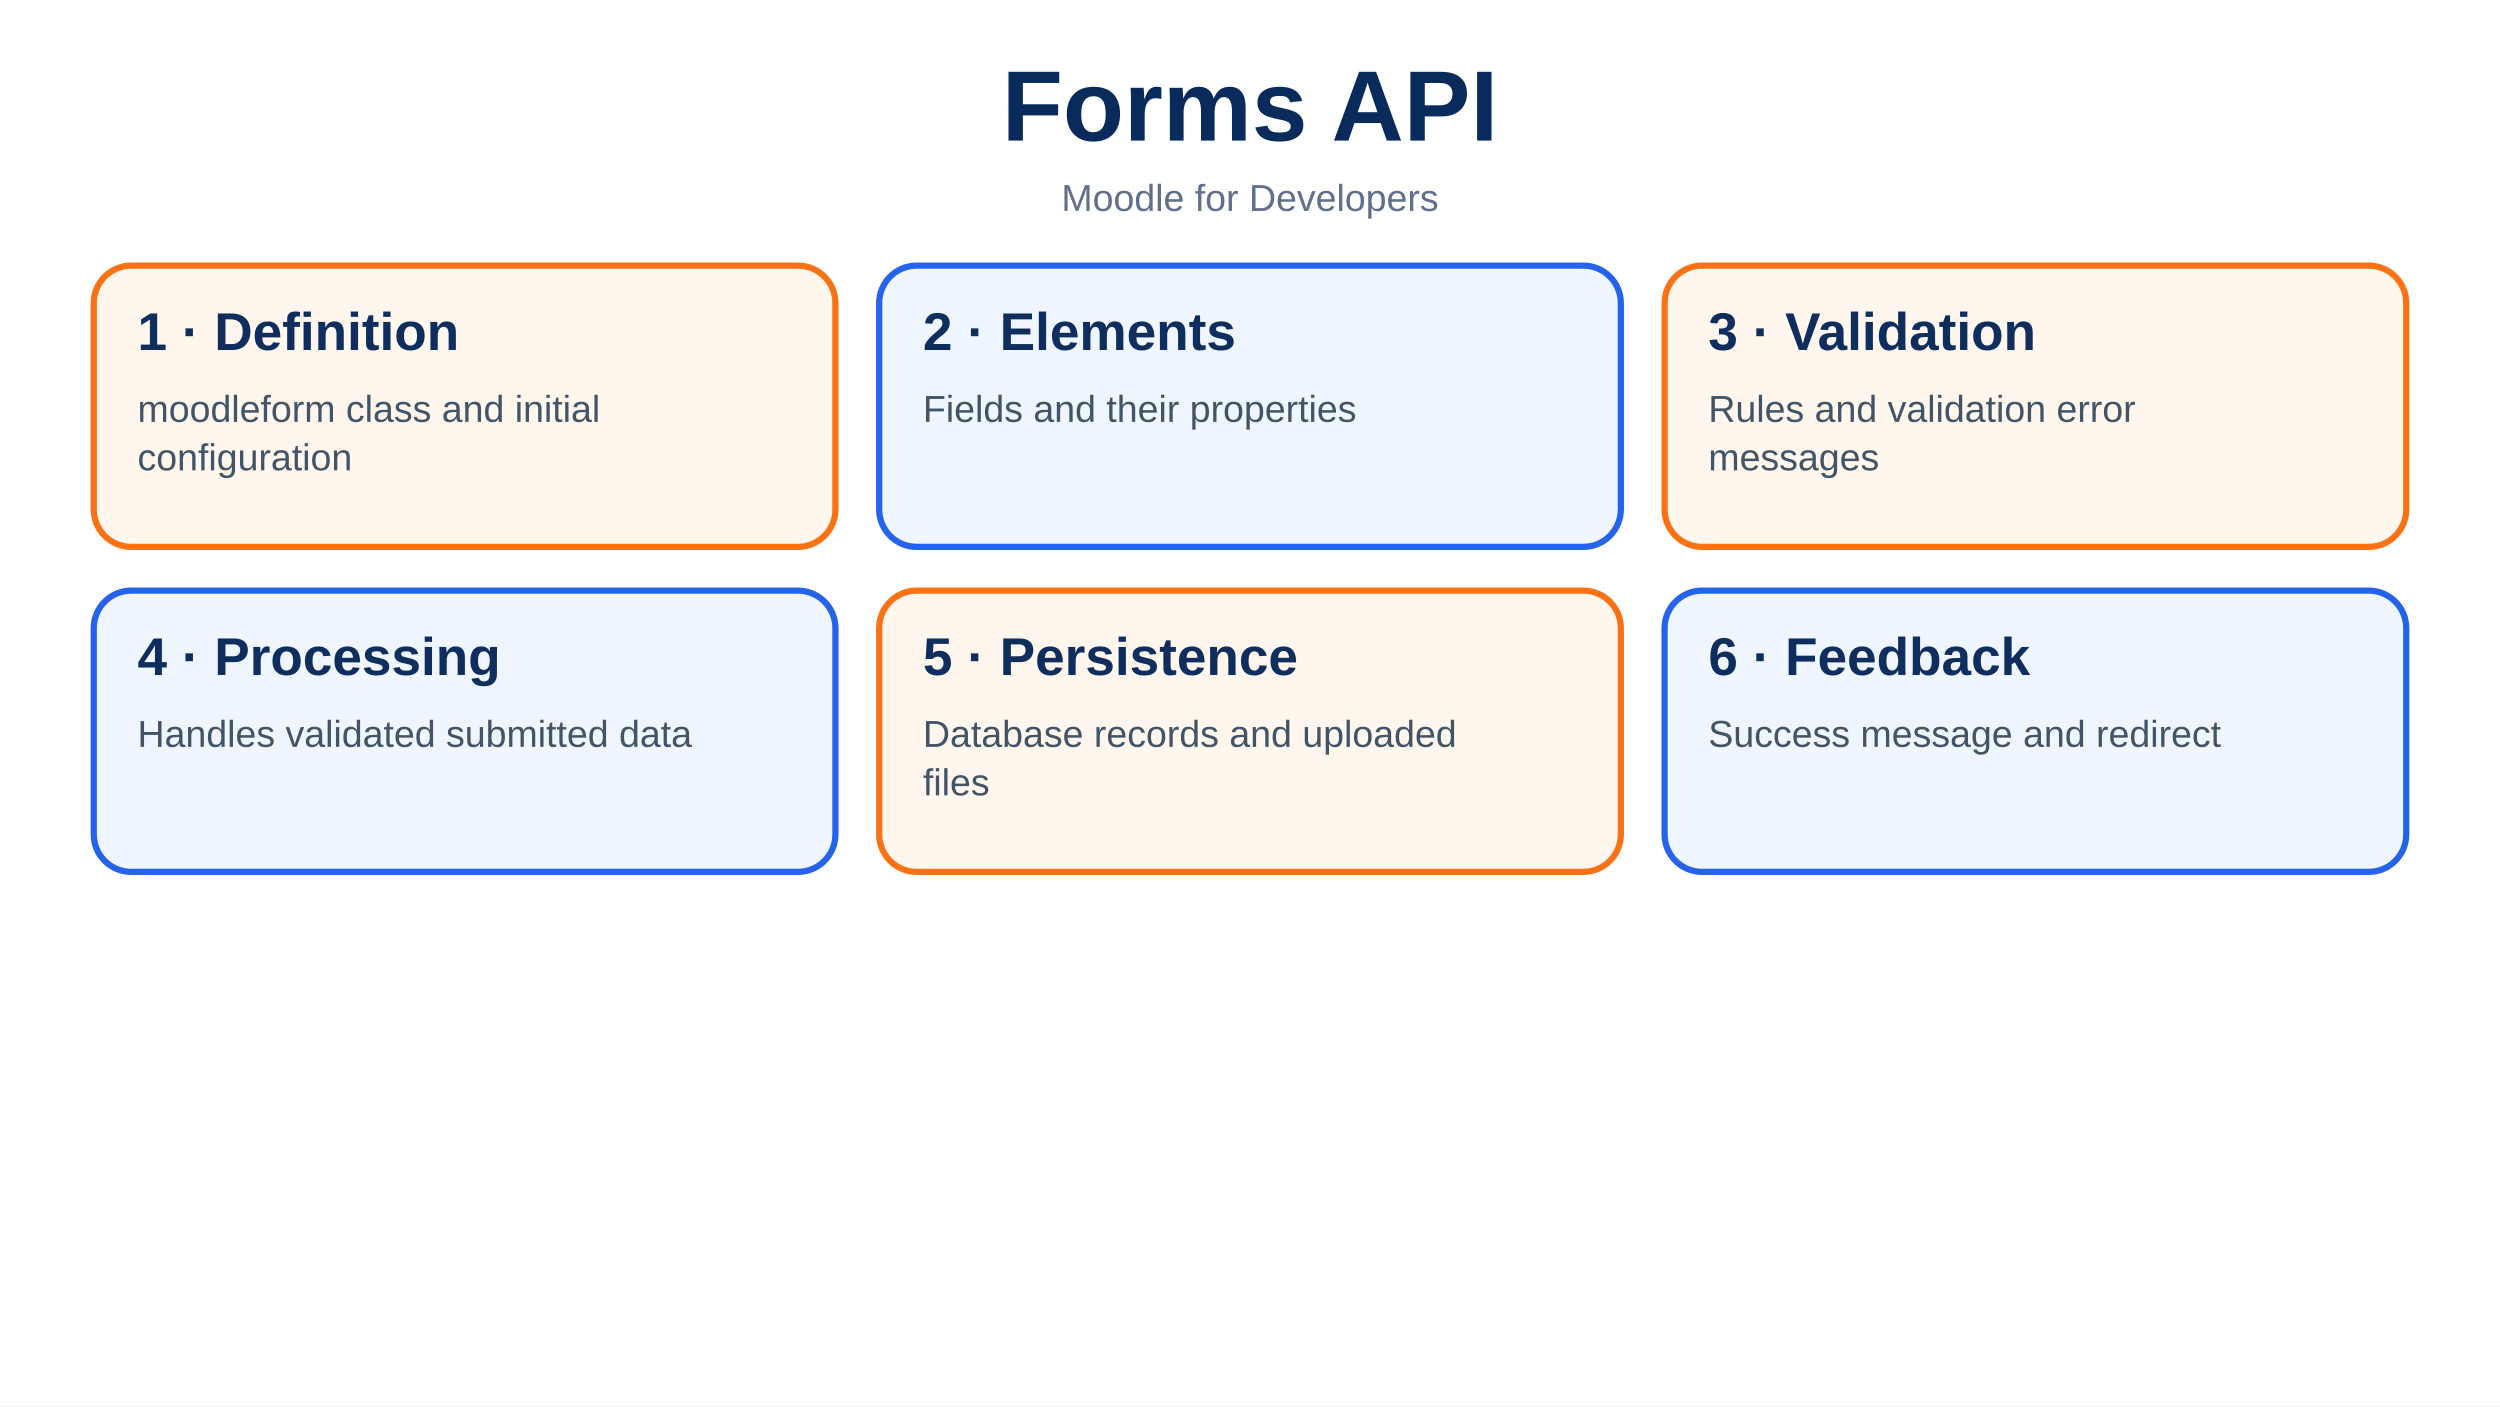
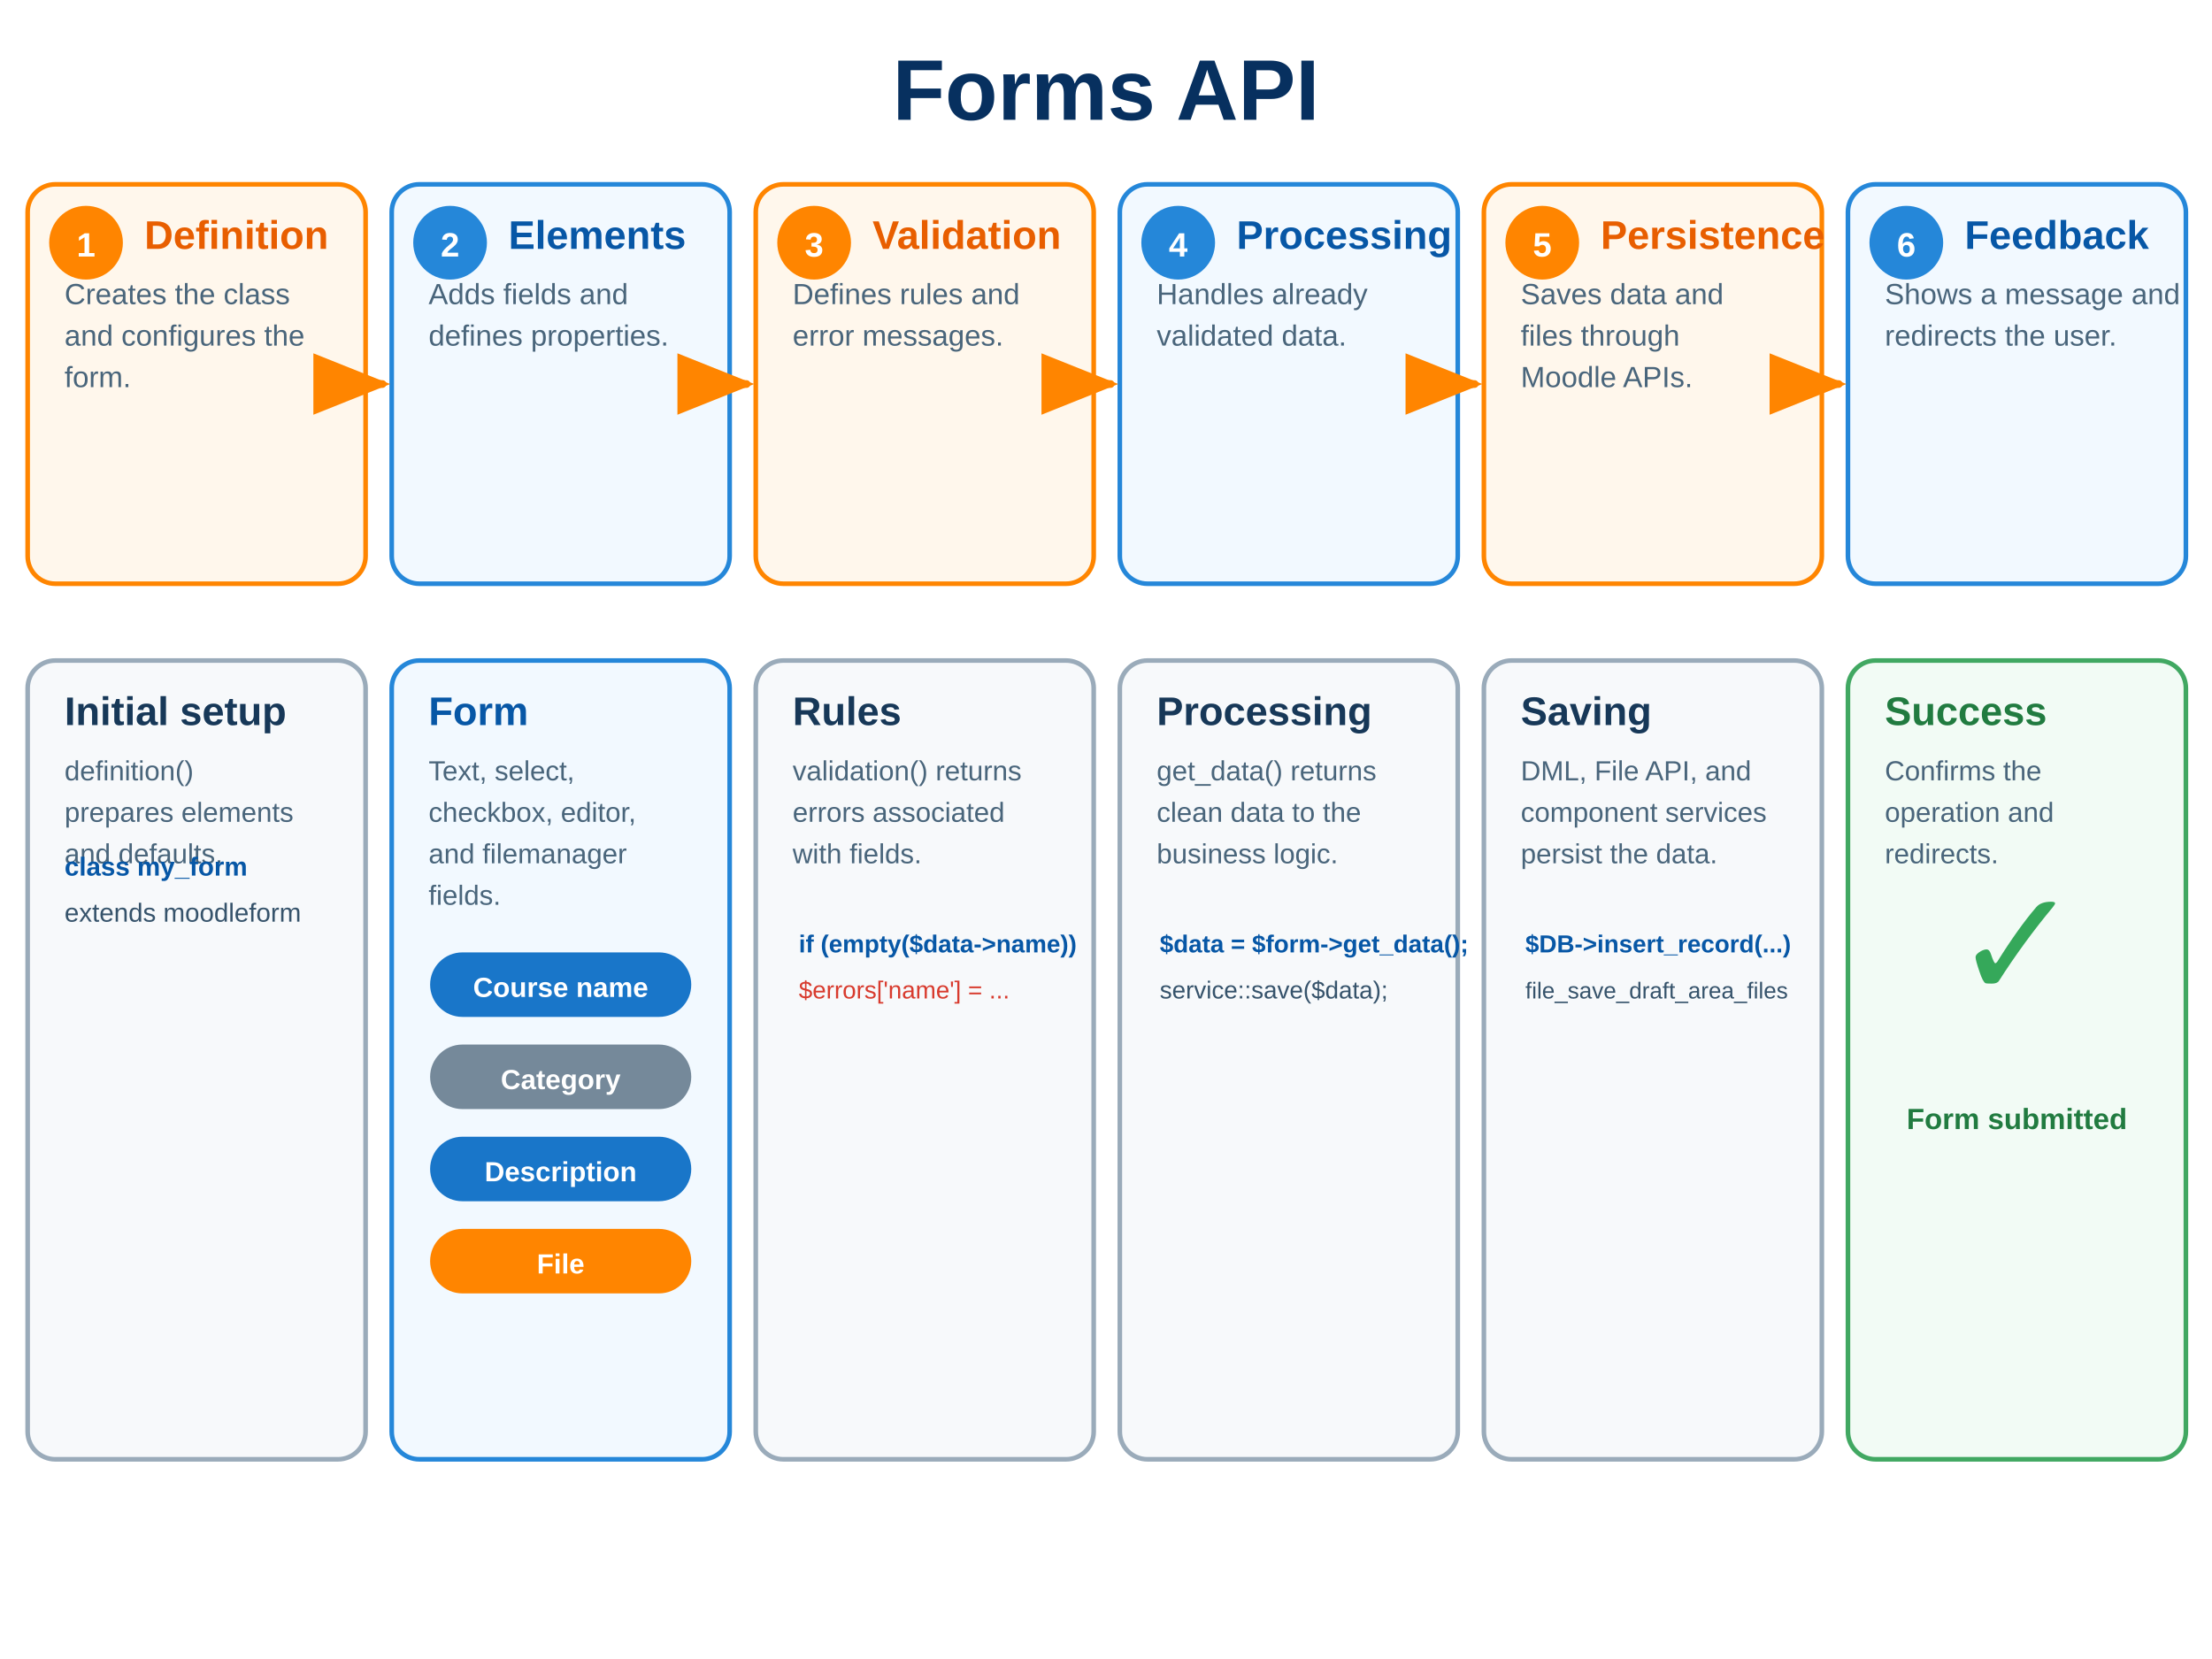
- <svg xmlns="http://www.w3.org/2000/svg" width="1600" height="900" viewBox="0 0 1600 900">
-   <rect width="100%" height="100%" fill="#fff" />
-   <text x="800" y="90" text-anchor="middle" font-family="Arial,sans-serif" font-size="64" font-weight="800" fill="#082b5c">Forms API</text>
-   <text x="800" y="135" text-anchor="middle" font-family="Arial,sans-serif" font-size="24" fill="#607089">Moodle for Developers</text>
-   <rect x="60" y="170" width="474.667" height="180" rx="24" fill="#fff7ed" stroke="#f97316" stroke-width="4" />
-   <text x="88" y="224" font-family="Arial,sans-serif" font-size="34" font-weight="700" fill="#0f2e5d">1 · Definition</text>
-   <text x="88" y="270" font-family="Arial,sans-serif" font-size="24" fill="#425466">moodleform class and initial</text>
-   <text x="88" y="301" font-family="Arial,sans-serif" font-size="24" fill="#425466">configuration</text>
-   <rect x="562.667" y="170" width="474.667" height="180" rx="24" fill="#eff6ff" stroke="#2563eb" stroke-width="4" />
-   <text x="590.667" y="224" font-family="Arial,sans-serif" font-size="34" font-weight="700" fill="#0f2e5d">2 · Elements</text>
-   <text x="590.667" y="270" font-family="Arial,sans-serif" font-size="24" fill="#425466">Fields and their properties</text>
-   <rect x="1065.333" y="170" width="474.667" height="180" rx="24" fill="#fff7ed" stroke="#f97316" stroke-width="4" />
-   <text x="1093.333" y="224" font-family="Arial,sans-serif" font-size="34" font-weight="700" fill="#0f2e5d">3 · Validation</text>
-   <text x="1093.333" y="270" font-family="Arial,sans-serif" font-size="24" fill="#425466">Rules and validation error</text>
-   <text x="1093.333" y="301" font-family="Arial,sans-serif" font-size="24" fill="#425466">messages</text>
-   <rect x="60" y="378" width="474.667" height="180" rx="24" fill="#eff6ff" stroke="#2563eb" stroke-width="4" />
-   <text x="88" y="432" font-family="Arial,sans-serif" font-size="34" font-weight="700" fill="#0f2e5d">4 · Processing</text>
-   <text x="88" y="478" font-family="Arial,sans-serif" font-size="24" fill="#425466">Handles validated submitted data</text>
-   <rect x="562.667" y="378" width="474.667" height="180" rx="24" fill="#fff7ed" stroke="#f97316" stroke-width="4" />
-   <text x="590.667" y="432" font-family="Arial,sans-serif" font-size="34" font-weight="700" fill="#0f2e5d">5 · Persistence</text>
-   <text x="590.667" y="478" font-family="Arial,sans-serif" font-size="24" fill="#425466">Database records and uploaded</text>
-   <text x="590.667" y="509" font-family="Arial,sans-serif" font-size="24" fill="#425466">files</text>
-   <rect x="1065.333" y="378" width="474.667" height="180" rx="24" fill="#eff6ff" stroke="#2563eb" stroke-width="4" />
-   <text x="1093.333" y="432" font-family="Arial,sans-serif" font-size="34" font-weight="700" fill="#0f2e5d">6 · Feedback</text>
-   <text x="1093.333" y="478" font-family="Arial,sans-serif" font-size="24" fill="#425466">Success message and redirect</text>
+ <svg xmlns="http://www.w3.org/2000/svg" width="1440" height="1080" viewBox="0 0 1440 1080">
+   <defs>
+     <marker id="arrow" markerWidth="12" markerHeight="12" refX="9" refY="4" orient="auto" markerUnits="strokeWidth">
+       <path d="M0,0 L0,8 L10,4 z" fill="context-stroke" />
+     </marker>
+     <linearGradient id="core" x1="0" y1="0" x2="1" y2="1">
+       <stop offset="0" stop-color="#fff8ee" />
+       <stop offset="1" stop-color="#ffe4bd" />
+     </linearGradient>
+   </defs>
+   <rect width="1440" height="1080" fill="#fff" />
+   <text x="720" y="78" font-family="Arial,Helvetica,sans-serif" font-size="56" font-weight="800" fill="#07305f" text-anchor="middle">Forms API</text>
+   <g>
+     <rect x="18" y="120" width="220" height="260" rx="18" fill="#fff7ec" stroke="#ff8500" stroke-width="3" />
+     <circle cx="56" cy="158" r="24" fill="#ff8500" />
+     <text x="56" y="167" font-family="Arial,Helvetica,sans-serif" font-size="22" font-weight="700" fill="#fff" text-anchor="middle">1</text>
+     <text x="94" y="162" font-family="Arial,Helvetica,sans-serif" font-size="26" font-weight="700" fill="#e85e00" text-anchor="start">Definition</text>
+     <text x="42" y="198" font-family="Arial,Helvetica,sans-serif" font-size="19" font-weight="400" fill="#49657b" text-anchor="start">Creates the class</text>
+     <text x="42" y="225" font-family="Arial,Helvetica,sans-serif" font-size="19" font-weight="400" fill="#49657b" text-anchor="start">and configures the</text>
+     <text x="42" y="252" font-family="Arial,Helvetica,sans-serif" font-size="19" font-weight="400" fill="#49657b" text-anchor="start">form.</text>
+   </g>
+   <g>
+     <rect x="255" y="120" width="220" height="260" rx="18" fill="#f2f9ff" stroke="#2587d9" stroke-width="3" />
+     <circle cx="293" cy="158" r="24" fill="#2587d9" />
+     <text x="293" y="167" font-family="Arial,Helvetica,sans-serif" font-size="22" font-weight="700" fill="#fff" text-anchor="middle">2</text>
+     <text x="331" y="162" font-family="Arial,Helvetica,sans-serif" font-size="26" font-weight="700" fill="#0757a6" text-anchor="start">Elements</text>
+     <text x="279" y="198" font-family="Arial,Helvetica,sans-serif" font-size="19" font-weight="400" fill="#49657b" text-anchor="start">Adds fields and</text>
+     <text x="279" y="225" font-family="Arial,Helvetica,sans-serif" font-size="19" font-weight="400" fill="#49657b" text-anchor="start">defines properties.</text>
+   </g>
+   <g>
+     <rect x="492" y="120" width="220" height="260" rx="18" fill="#fff7ec" stroke="#ff8500" stroke-width="3" />
+     <circle cx="530" cy="158" r="24" fill="#ff8500" />
+     <text x="530" y="167" font-family="Arial,Helvetica,sans-serif" font-size="22" font-weight="700" fill="#fff" text-anchor="middle">3</text>
+     <text x="568" y="162" font-family="Arial,Helvetica,sans-serif" font-size="26" font-weight="700" fill="#e85e00" text-anchor="start">Validation</text>
+     <text x="516" y="198" font-family="Arial,Helvetica,sans-serif" font-size="19" font-weight="400" fill="#49657b" text-anchor="start">Defines rules and</text>
+     <text x="516" y="225" font-family="Arial,Helvetica,sans-serif" font-size="19" font-weight="400" fill="#49657b" text-anchor="start">error messages.</text>
+   </g>
+   <g>
+     <rect x="729" y="120" width="220" height="260" rx="18" fill="#f2f9ff" stroke="#2587d9" stroke-width="3" />
+     <circle cx="767" cy="158" r="24" fill="#2587d9" />
+     <text x="767" y="167" font-family="Arial,Helvetica,sans-serif" font-size="22" font-weight="700" fill="#fff" text-anchor="middle">4</text>
+     <text x="805" y="162" font-family="Arial,Helvetica,sans-serif" font-size="26" font-weight="700" fill="#0757a6" text-anchor="start">Processing</text>
+     <text x="753" y="198" font-family="Arial,Helvetica,sans-serif" font-size="19" font-weight="400" fill="#49657b" text-anchor="start">Handles already</text>
+     <text x="753" y="225" font-family="Arial,Helvetica,sans-serif" font-size="19" font-weight="400" fill="#49657b" text-anchor="start">validated data.</text>
+   </g>
+   <g>
+     <rect x="966" y="120" width="220" height="260" rx="18" fill="#fff7ec" stroke="#ff8500" stroke-width="3" />
+     <circle cx="1004" cy="158" r="24" fill="#ff8500" />
+     <text x="1004" y="167" font-family="Arial,Helvetica,sans-serif" font-size="22" font-weight="700" fill="#fff" text-anchor="middle">5</text>
+     <text x="1042" y="162" font-family="Arial,Helvetica,sans-serif" font-size="26" font-weight="700" fill="#e85e00" text-anchor="start">Persistence</text>
+     <text x="990" y="198" font-family="Arial,Helvetica,sans-serif" font-size="19" font-weight="400" fill="#49657b" text-anchor="start">Saves data and</text>
+     <text x="990" y="225" font-family="Arial,Helvetica,sans-serif" font-size="19" font-weight="400" fill="#49657b" text-anchor="start">files through</text>
+     <text x="990" y="252" font-family="Arial,Helvetica,sans-serif" font-size="19" font-weight="400" fill="#49657b" text-anchor="start">Moodle APIs.</text>
+   </g>
+   <g>
+     <rect x="1203" y="120" width="220" height="260" rx="18" fill="#f2f9ff" stroke="#2587d9" stroke-width="3" />
+     <circle cx="1241" cy="158" r="24" fill="#2587d9" />
+     <text x="1241" y="167" font-family="Arial,Helvetica,sans-serif" font-size="22" font-weight="700" fill="#fff" text-anchor="middle">6</text>
+     <text x="1279" y="162" font-family="Arial,Helvetica,sans-serif" font-size="26" font-weight="700" fill="#0757a6" text-anchor="start">Feedback</text>
+     <text x="1227" y="198" font-family="Arial,Helvetica,sans-serif" font-size="19" font-weight="400" fill="#49657b" text-anchor="start">Shows a message and</text>
+     <text x="1227" y="225" font-family="Arial,Helvetica,sans-serif" font-size="19" font-weight="400" fill="#49657b" text-anchor="start">redirects the user.</text>
+   </g>
+   <path d="M 238 250 L 249 250" fill="none" stroke="#ff8500" stroke-width="5" stroke-linecap="round" marker-end="url(#arrow)" />
+   <path d="M 475 250 L 486 250" fill="none" stroke="#ff8500" stroke-width="5" stroke-linecap="round" marker-end="url(#arrow)" />
+   <path d="M 712 250 L 723 250" fill="none" stroke="#ff8500" stroke-width="5" stroke-linecap="round" marker-end="url(#arrow)" />
+   <path d="M 949 250 L 960 250" fill="none" stroke="#ff8500" stroke-width="5" stroke-linecap="round" marker-end="url(#arrow)" />
+   <path d="M 1186 250 L 1197 250" fill="none" stroke="#ff8500" stroke-width="5" stroke-linecap="round" marker-end="url(#arrow)" />
+   <g>
+     <rect x="18" y="430" width="220" height="520" rx="18" fill="#f7f9fb" stroke="#9aabba" stroke-width="3" />
+     <text x="42" y="472" font-family="Arial,Helvetica,sans-serif" font-size="26" font-weight="700" fill="#173858" text-anchor="start">Initial setup</text>
+     <text x="42" y="508" font-family="Arial,Helvetica,sans-serif" font-size="18" font-weight="400" fill="#49657b" text-anchor="start">definition()</text>
+     <text x="42" y="535" font-family="Arial,Helvetica,sans-serif" font-size="18" font-weight="400" fill="#49657b" text-anchor="start">prepares elements</text>
+     <text x="42" y="562" font-family="Arial,Helvetica,sans-serif" font-size="18" font-weight="400" fill="#49657b" text-anchor="start">and defaults.</text>
+   </g>
+   <text x="42" y="570" font-family="Arial,Helvetica,sans-serif" font-size="17" font-weight="700" fill="#0757a6" text-anchor="start">class my_form</text>
+   <text x="42" y="600" font-family="Arial,Helvetica,sans-serif" font-size="17" font-weight="400" fill="#36536b" text-anchor="start">extends moodleform</text>
+   <g>
+     <rect x="255" y="430" width="220" height="520" rx="18" fill="#f2f9ff" stroke="#2587d9" stroke-width="3" />
+     <text x="279" y="472" font-family="Arial,Helvetica,sans-serif" font-size="26" font-weight="700" fill="#0757a6" text-anchor="start">Form</text>
+     <text x="279" y="508" font-family="Arial,Helvetica,sans-serif" font-size="18" font-weight="400" fill="#49657b" text-anchor="start">Text, select,</text>
+     <text x="279" y="535" font-family="Arial,Helvetica,sans-serif" font-size="18" font-weight="400" fill="#49657b" text-anchor="start">checkbox, editor,</text>
+     <text x="279" y="562" font-family="Arial,Helvetica,sans-serif" font-size="18" font-weight="400" fill="#49657b" text-anchor="start">and filemanager</text>
+     <text x="279" y="589" font-family="Arial,Helvetica,sans-serif" font-size="18" font-weight="400" fill="#49657b" text-anchor="start">fields.</text>
+   </g>
+   <rect x="280" y="620" width="170" height="42" rx="21" fill="#1976c9" />
+   <text x="365" y="649" font-family="Arial,Helvetica,sans-serif" font-size="18" font-weight="700" fill="#fff" text-anchor="middle">Course name</text>
+   <rect x="280" y="680" width="170" height="42" rx="21" fill="#75899a" />
+   <text x="365" y="709" font-family="Arial,Helvetica,sans-serif" font-size="18" font-weight="700" fill="#fff" text-anchor="middle">Category</text>
+   <rect x="280" y="740" width="170" height="42" rx="21" fill="#1976c9" />
+   <text x="365" y="769" font-family="Arial,Helvetica,sans-serif" font-size="18" font-weight="700" fill="#fff" text-anchor="middle">Description</text>
+   <rect x="280" y="800" width="170" height="42" rx="21" fill="#ff8500" />
+   <text x="365" y="829" font-family="Arial,Helvetica,sans-serif" font-size="18" font-weight="700" fill="#fff" text-anchor="middle">File</text>
+   <g>
+     <rect x="492" y="430" width="220" height="520" rx="18" fill="#f7f9fb" stroke="#9aabba" stroke-width="3" />
+     <text x="516" y="472" font-family="Arial,Helvetica,sans-serif" font-size="26" font-weight="700" fill="#173858" text-anchor="start">Rules</text>
+     <text x="516" y="508" font-family="Arial,Helvetica,sans-serif" font-size="18" font-weight="400" fill="#49657b" text-anchor="start">validation() returns</text>
+     <text x="516" y="535" font-family="Arial,Helvetica,sans-serif" font-size="18" font-weight="400" fill="#49657b" text-anchor="start">errors associated</text>
+     <text x="516" y="562" font-family="Arial,Helvetica,sans-serif" font-size="18" font-weight="400" fill="#49657b" text-anchor="start">with fields.</text>
+   </g>
+   <text x="520" y="620" font-family="Arial,Helvetica,sans-serif" font-size="16" font-weight="700" fill="#0757a6" text-anchor="start">if (empty($data-&gt;name))</text>
+   <text x="520" y="650" font-family="Arial,Helvetica,sans-serif" font-size="16" font-weight="400" fill="#d83b2e" text-anchor="start">$errors['name'] = ...</text>
+   <g>
+     <rect x="729" y="430" width="220" height="520" rx="18" fill="#f7f9fb" stroke="#9aabba" stroke-width="3" />
+     <text x="753" y="472" font-family="Arial,Helvetica,sans-serif" font-size="26" font-weight="700" fill="#173858" text-anchor="start">Processing</text>
+     <text x="753" y="508" font-family="Arial,Helvetica,sans-serif" font-size="18" font-weight="400" fill="#49657b" text-anchor="start">get_data() returns</text>
+     <text x="753" y="535" font-family="Arial,Helvetica,sans-serif" font-size="18" font-weight="400" fill="#49657b" text-anchor="start">clean data to the</text>
+     <text x="753" y="562" font-family="Arial,Helvetica,sans-serif" font-size="18" font-weight="400" fill="#49657b" text-anchor="start">business logic.</text>
+   </g>
+   <text x="755" y="620" font-family="Arial,Helvetica,sans-serif" font-size="16" font-weight="700" fill="#0757a6" text-anchor="start">$data = $form-&gt;get_data();</text>
+   <text x="755" y="650" font-family="Arial,Helvetica,sans-serif" font-size="16" font-weight="400" fill="#36536b" text-anchor="start">service::save($data);</text>
+   <g>
+     <rect x="966" y="430" width="220" height="520" rx="18" fill="#f7f9fb" stroke="#9aabba" stroke-width="3" />
+     <text x="990" y="472" font-family="Arial,Helvetica,sans-serif" font-size="26" font-weight="700" fill="#173858" text-anchor="start">Saving</text>
+     <text x="990" y="508" font-family="Arial,Helvetica,sans-serif" font-size="18" font-weight="400" fill="#49657b" text-anchor="start">DML, File API, and</text>
+     <text x="990" y="535" font-family="Arial,Helvetica,sans-serif" font-size="18" font-weight="400" fill="#49657b" text-anchor="start">component services</text>
+     <text x="990" y="562" font-family="Arial,Helvetica,sans-serif" font-size="18" font-weight="400" fill="#49657b" text-anchor="start">persist the data.</text>
+   </g>
+   <text x="993" y="620" font-family="Arial,Helvetica,sans-serif" font-size="16" font-weight="700" fill="#0757a6" text-anchor="start">$DB-&gt;insert_record(...)</text>
+   <text x="993" y="650" font-family="Arial,Helvetica,sans-serif" font-size="15" font-weight="400" fill="#36536b" text-anchor="start">file_save_draft_area_files</text>
+   <g>
+     <rect x="1203" y="430" width="220" height="520" rx="18" fill="#f2fbf5" stroke="#41a862" stroke-width="3" />
+     <text x="1227" y="472" font-family="Arial,Helvetica,sans-serif" font-size="26" font-weight="700" fill="#217b40" text-anchor="start">Success</text>
+     <text x="1227" y="508" font-family="Arial,Helvetica,sans-serif" font-size="18" font-weight="400" fill="#49657b" text-anchor="start">Confirms the</text>
+     <text x="1227" y="535" font-family="Arial,Helvetica,sans-serif" font-size="18" font-weight="400" fill="#49657b" text-anchor="start">operation and</text>
+     <text x="1227" y="562" font-family="Arial,Helvetica,sans-serif" font-size="18" font-weight="400" fill="#49657b" text-anchor="start">redirects.</text>
+   </g>
+   <text x="1313" y="650" font-family="Arial,Helvetica,sans-serif" font-size="100" font-weight="800" fill="#35a85a" text-anchor="middle">✓</text>
+   <text x="1313" y="735" font-family="Arial,Helvetica,sans-serif" font-size="19" font-weight="700" fill="#217b40" text-anchor="middle">Form submitted</text>
</svg>
